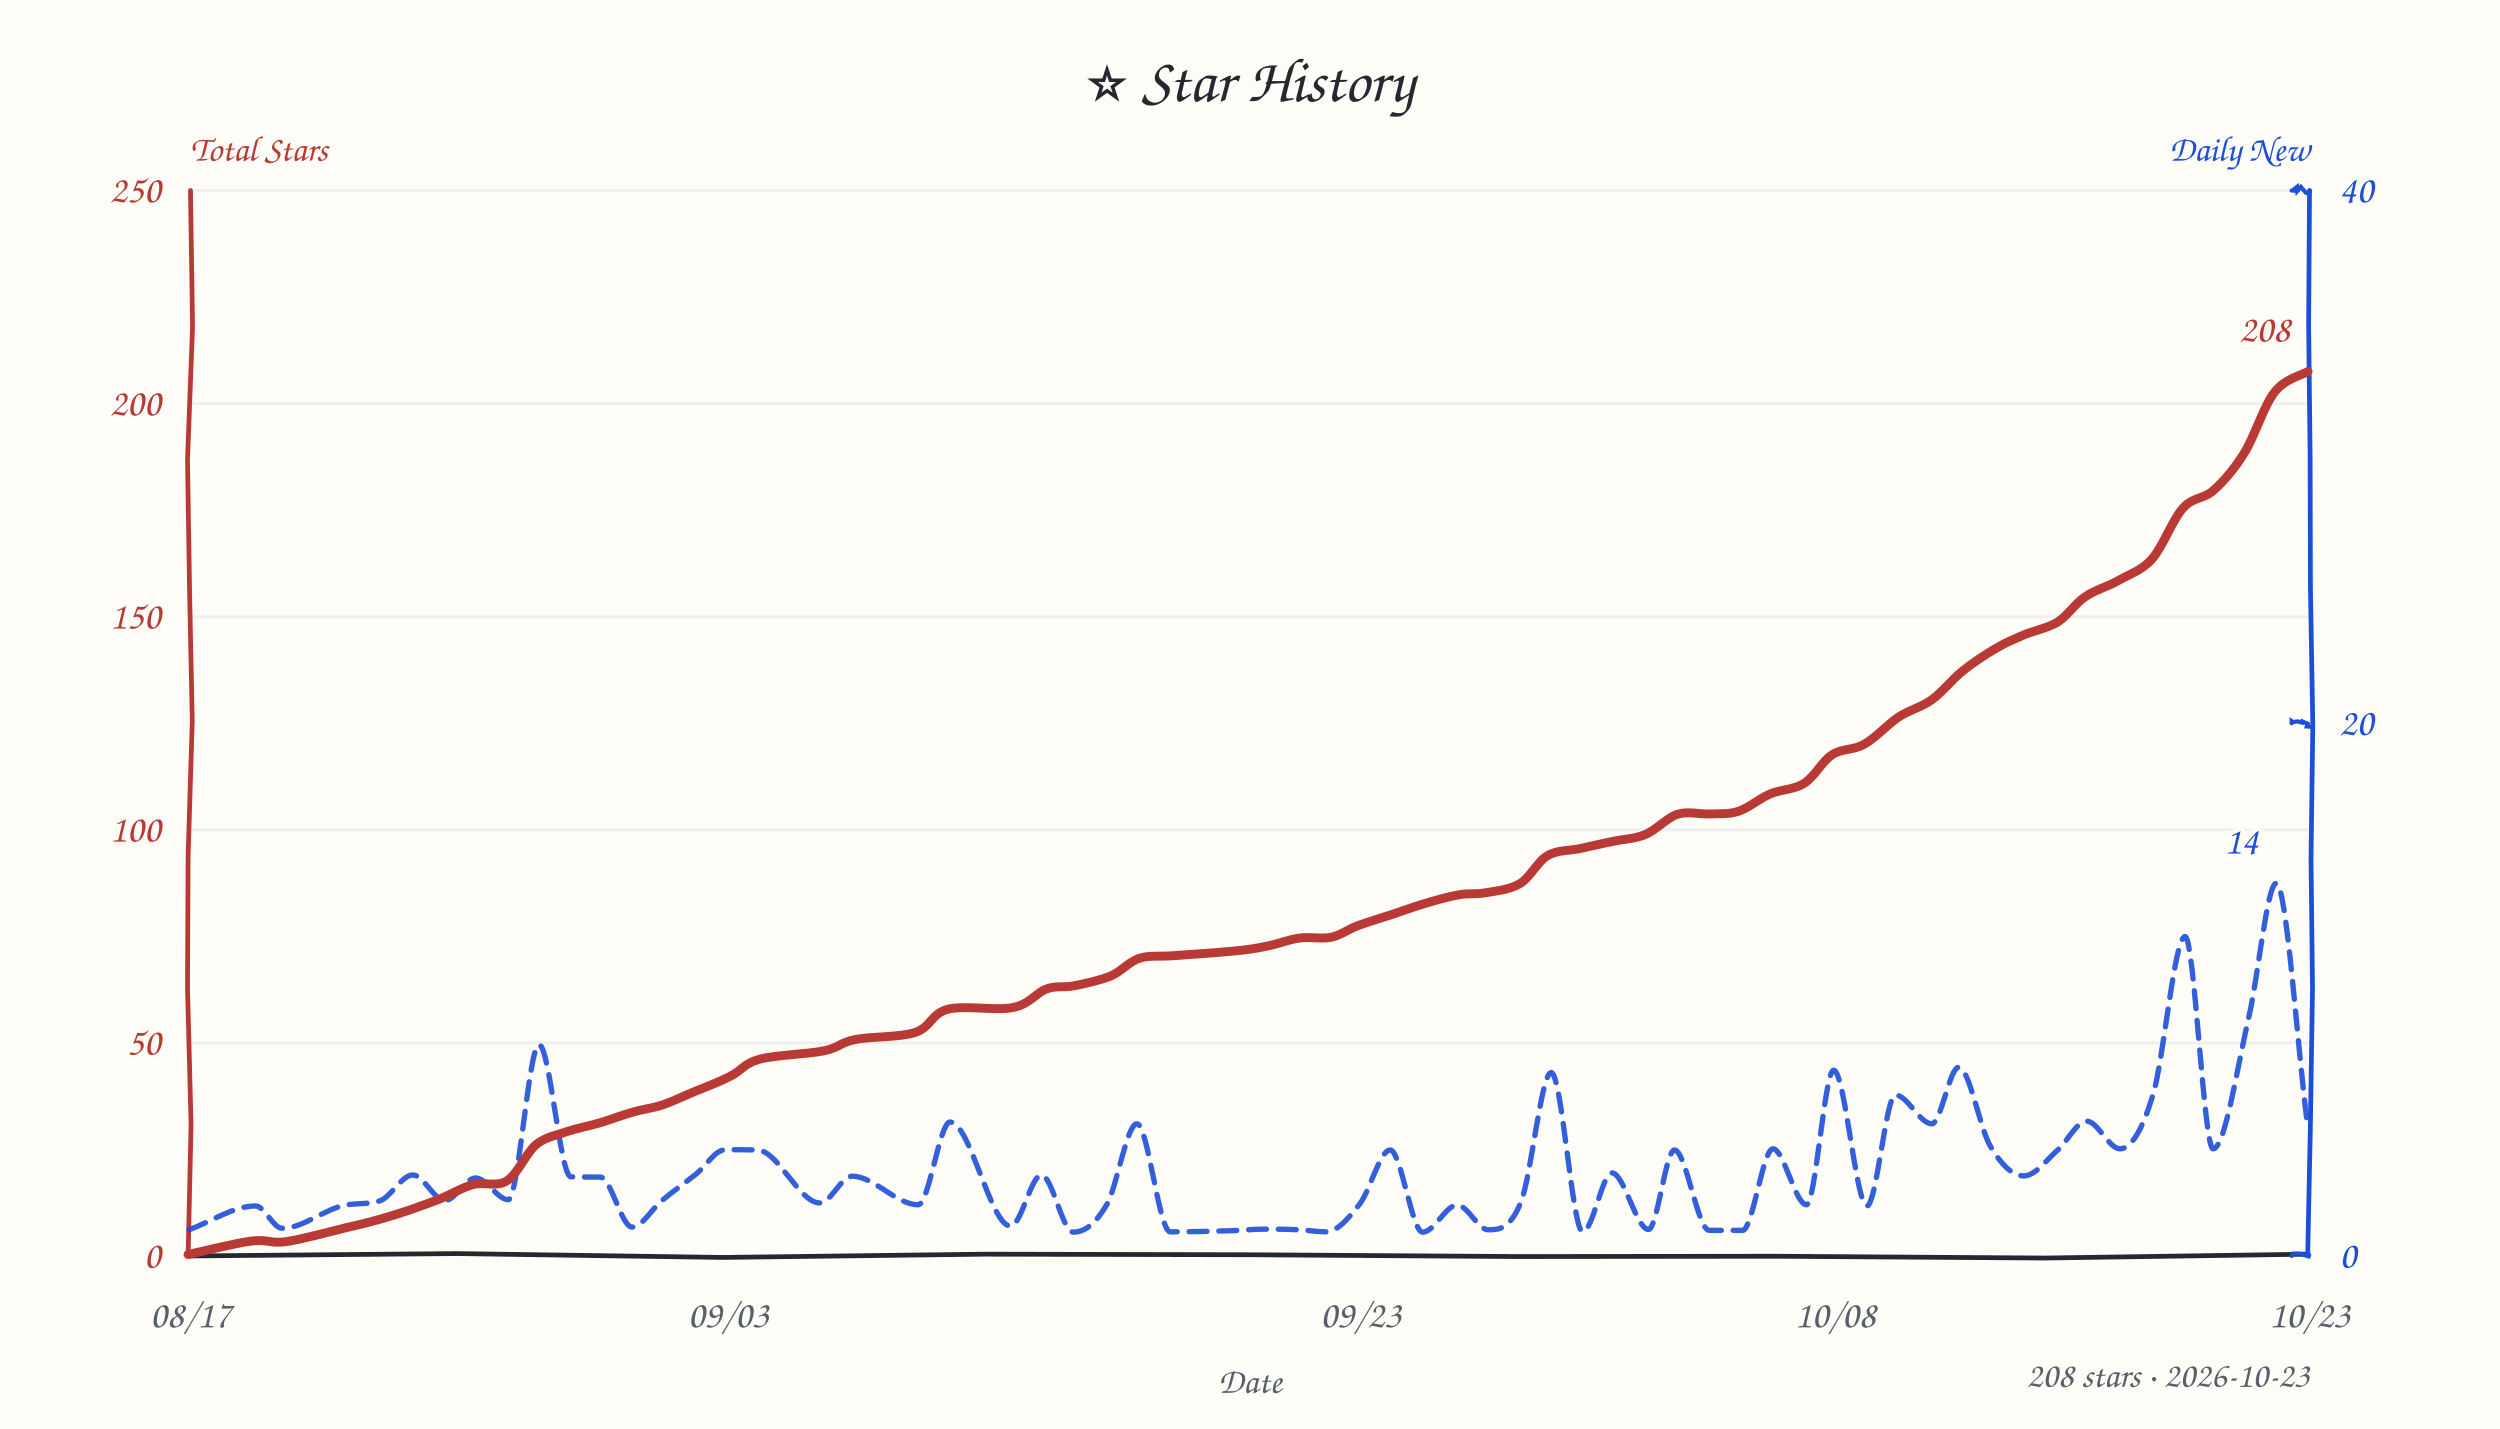
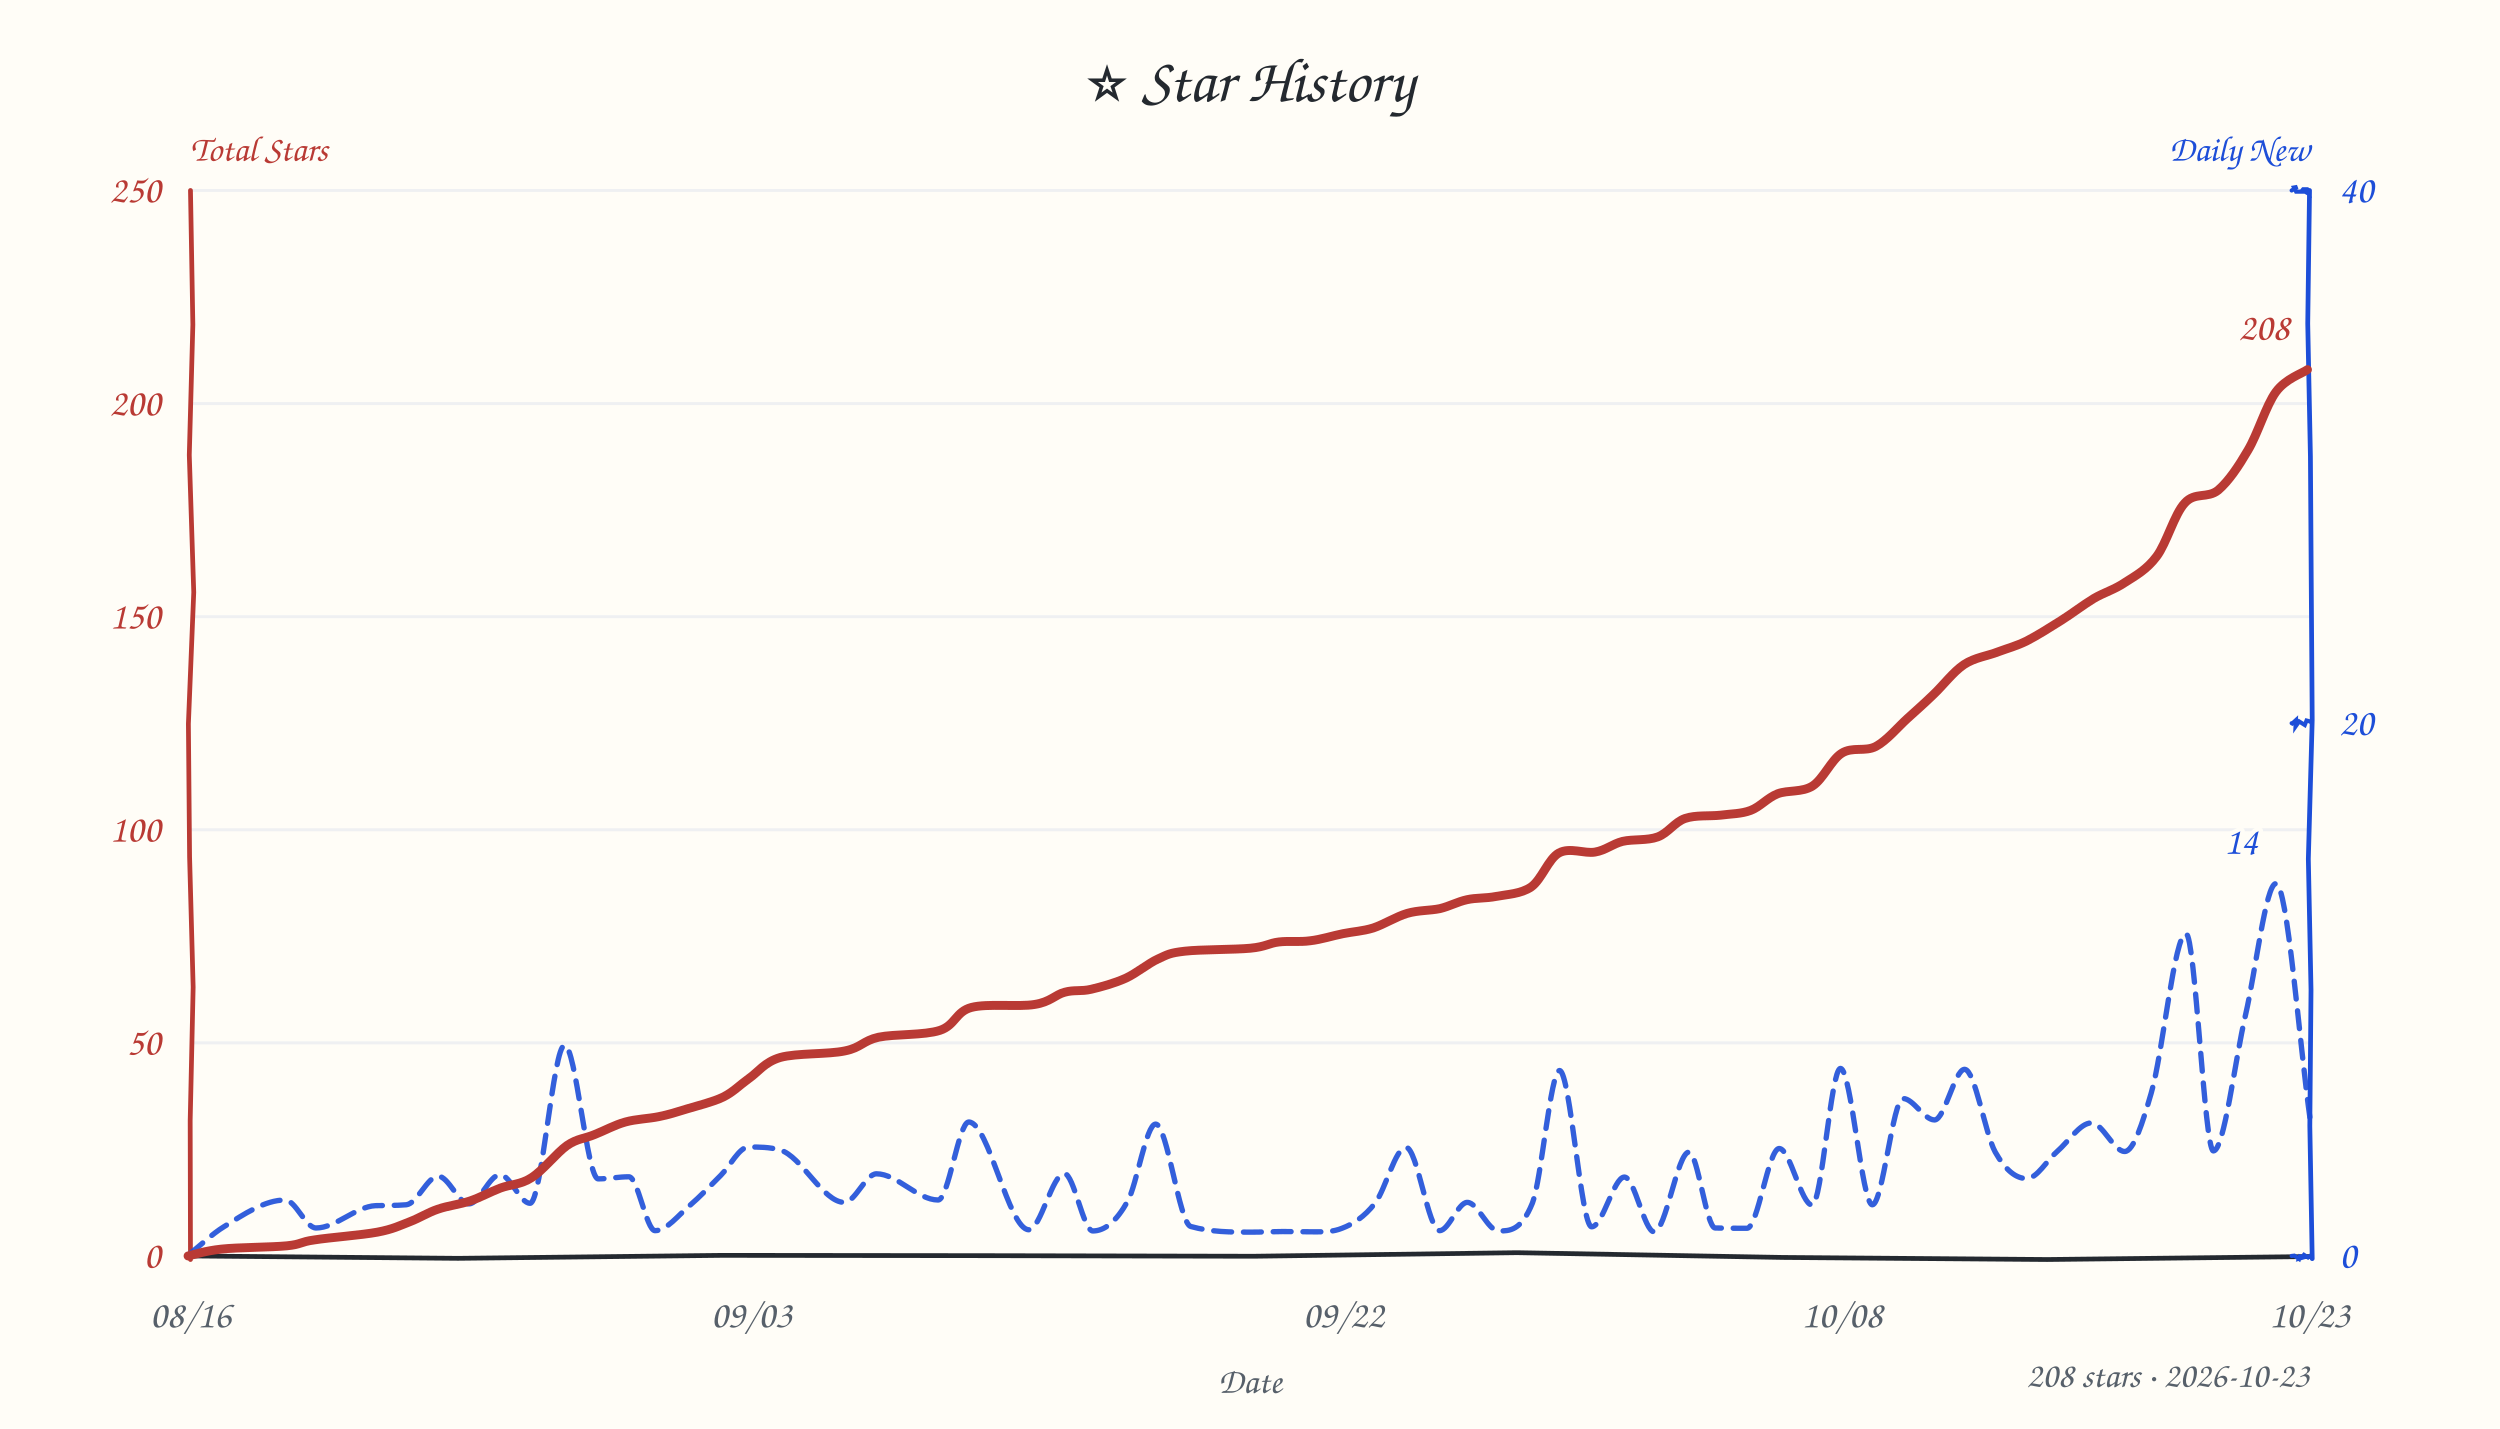
<svg xmlns="http://www.w3.org/2000/svg" width="840" height="480" viewBox="0 0 840 480" fill="#24292f">
  <style>text{font-family:"Comic Sans MS","Comic Sans","Chalkboard SE","Marker Felt","Segoe Print",cursive}</style>
  <rect width="100%" height="100%" fill="#fffdf7" />
  <text x="420" y="34" text-anchor="middle" font-size="21">⭐ Star History</text>
  <text x="64" y="54" font-size="12" font-weight="600" fill="#b93a34">Total Stars</text>
  <text x="776" y="54" text-anchor="end" font-size="12" font-weight="600" fill="#1d4ed8">Daily New</text>
  <line x1="64" y1="350.4" x2="776" y2="350.4" stroke="#e8ebf0" stroke-width="1" opacity="0.7" />
  <line x1="64" y1="278.8" x2="776" y2="278.8" stroke="#e8ebf0" stroke-width="1" opacity="0.7" />
  <line x1="64" y1="207.2" x2="776" y2="207.2" stroke="#e8ebf0" stroke-width="1" opacity="0.7" />
  <line x1="64" y1="135.6" x2="776" y2="135.6" stroke="#e8ebf0" stroke-width="1" opacity="0.7" />
  <line x1="64" y1="64.0" x2="776" y2="64.0" stroke="#e8ebf0" stroke-width="1" opacity="0.7" />
-   <path d="M 64 422 L 153.5 421.2 L 242.8 422.5 L 331.0 421.4 L 420.8 421.6 L 509.6 422.2 L 597.2 422.1 L 687.0 422.7 L 775.6 421.4" stroke="#24292f" stroke-width="1.6" fill="none" stroke-linecap="round" />
-   <path d="M 64 64 L 64.7 109.8 L 63.0 154.6 L 63.7 198.8 L 64.6 242.2 L 63.2 287.8 L 63.0 332.1 L 64.2 377.8 L 63.2 422.2" stroke="#b93a34" stroke-width="1.6" fill="none" stroke-linecap="round" data-axis="total" />
-   <path d="M 776 64 L 775.7 109.3 L 776.2 153.3 L 776.3 197.2 L 777.1 243.7 L 776.5 288.7 L 777.0 331.9 L 776.3 377.7 L 775.4 421.1" stroke="#1d4ed8" stroke-width="1.6" fill="none" stroke-linecap="round" data-axis="daily" />
-   <path d="M 770 422 L 770.4 421.2 L 772.3 421.2 L 772.9 421.2 L 773.8 421.8 L 773.5 421.5 L 775.2 422.0 L 776.3 422.3 L 775.6 421.9" stroke="#1d4ed8" stroke-width="1.4" fill="none" stroke-linecap="round" />
-   <path d="M 770 243 L 770.0 242.3 L 770.4 242.6 L 772.0 242.4 L 773.5 242.8 L 773.6 242.4 L 775.4 243.2 L 775.1 244.1 L 777.0 244.2" stroke="#1d4ed8" stroke-width="1.4" fill="none" stroke-linecap="round" />
-   <path d="M 770 64 L 771.1 64.1 L 770.8 63.6 L 771.8 62.8 L 771.9 64.2 L 773.1 62.8 L 774.7 64.7 L 775.7 65.1 L 776.1 64.1" stroke="#1d4ed8" stroke-width="1.4" fill="none" stroke-linecap="round" />
+   <path d="M 64 422 L 153.9 422.8 L 242.8 421.8 L 330.2 421.9 L 421.1 422.1 L 509.7 420.9 L 599.0 422.5 L 687.9 423.2 L 776.1 422.2" stroke="#24292f" stroke-width="1.6" fill="none" stroke-linecap="round" />
+   <path d="M 64 64 L 64.8 109.1 L 63.6 152.9 L 65.1 199.0 L 63.3 243.2 L 63.7 287.9 L 64.9 331.7 L 63.9 376.5 L 64.0 423.2" stroke="#b93a34" stroke-width="1.6" fill="none" stroke-linecap="round" data-axis="total" />
+   <path d="M 776 64 L 775.4 108.7 L 776.3 153.4 L 776.6 199.1 L 776.9 242.0 L 775.6 288.6 L 776.5 332.6 L 776.1 378.3 L 776.9 422.9" stroke="#1d4ed8" stroke-width="1.6" fill="none" stroke-linecap="round" data-axis="daily" />
+   <path d="M 770 422 L 770.9 421.9 L 772.5 423.0 L 773.0 421.5 L 772.5 422.9 L 774.6 422.3 L 773.6 421.3 L 775.5 422.5 L 776.3 421.9" stroke="#1d4ed8" stroke-width="1.4" fill="none" stroke-linecap="round" />
+   <path d="M 770 243 L 770.2 243.1 L 771.4 242.0 L 771.3 244.1 L 772.5 242.4 L 774.4 243.6 L 775.0 242.1 L 775.8 242.3 L 776.7 242.7" stroke="#1d4ed8" stroke-width="1.4" fill="none" stroke-linecap="round" />
+   <path d="M 770 64 L 771.9 62.8 L 770.8 63.0 L 771.5 64.4 L 773.8 64.4 L 773.1 63.6 L 775.2 64.8 L 774.6 63.6 L 775.3 63.6" stroke="#1d4ed8" stroke-width="1.4" fill="none" stroke-linecap="round" />
  <text x="54" y="426.0" text-anchor="end" font-size="13" fill="#b93a34" data-axis="total">0</text>
  <text x="54" y="354.4" text-anchor="end" font-size="13" fill="#b93a34" data-axis="total">50</text>
  <text x="54" y="282.8" text-anchor="end" font-size="13" fill="#b93a34" data-axis="total">100</text>
  <text x="54" y="211.2" text-anchor="end" font-size="13" fill="#b93a34" data-axis="total">150</text>
  <text x="54" y="139.6" text-anchor="end" font-size="13" fill="#b93a34" data-axis="total">200</text>
  <text x="54" y="68.0" text-anchor="end" font-size="13" fill="#b93a34" data-axis="total">250</text>
  <text x="786" y="426.0" text-anchor="start" font-size="13" fill="#1d4ed8" data-axis="daily">0</text>
  <text x="786" y="247.0" text-anchor="start" font-size="13" fill="#1d4ed8" data-axis="daily">20</text>
  <text x="786" y="68.0" text-anchor="start" font-size="13" fill="#1d4ed8" data-axis="daily">40</text>
-   <text x="64.0" y="446" text-anchor="middle" font-size="13" fill="#57606a">08/17</text>
-   <text x="244.7" y="446" text-anchor="middle" font-size="13" fill="#57606a">09/03</text>
-   <text x="457.2" y="446" text-anchor="middle" font-size="13" fill="#57606a">09/23</text>
-   <text x="616.6" y="446" text-anchor="middle" font-size="13" fill="#57606a">10/08</text>
+   <text x="64.0" y="446" text-anchor="middle" font-size="13" fill="#57606a">08/16</text>
+   <text x="252.5" y="446" text-anchor="middle" font-size="13" fill="#57606a">09/03</text>
+   <text x="451.4" y="446" text-anchor="middle" font-size="13" fill="#57606a">09/22</text>
+   <text x="618.9" y="446" text-anchor="middle" font-size="13" fill="#57606a">10/08</text>
  <text x="776.0" y="446" text-anchor="middle" font-size="13" fill="#57606a">10/23</text>
  <text x="420" y="468" font-size="12" fill="#57606a" text-anchor="middle">Date</text>
-   <path d="M 63.5 413.2 C 71.0 410.5, 78.4 405.2, 85.9 405.2 C 88.8 405.2, 91.8 412.7, 94.8 412.7 C 102.0 412.7, 109.1 406.1, 116.2 404.9 C 120.0 404.2, 123.8 404.7, 127.6 403.5 C 131.3 402.3, 135.0 394.8, 138.7 394.8 C 142.3 394.8, 145.9 403.4, 149.5 403.4 C 152.9 403.4, 156.3 395.8, 159.8 395.8 C 163.5 395.8, 167.1 403.1, 170.8 403.1 C 174.2 403.1, 177.7 351.0, 181.1 351.0 C 184.7 351.0, 188.2 395.3, 191.8 395.4 C 195.1 395.5, 198.4 395.5, 201.7 395.5 C 205.3 395.6, 208.8 412.3, 212.4 412.3 C 215.7 412.3, 219.0 406.2, 222.4 403.4 C 226.2 400.2, 230.1 397.5, 234.0 394.4 C 237.2 391.7, 240.4 386.3, 243.7 386.3 C 247.3 386.3, 251.0 386.3, 254.6 386.4 C 261.6 386.8, 268.5 404.2, 275.5 404.2 C 279.1 404.2, 282.7 395.2, 286.3 395.2 C 293.7 395.2, 301.1 404.8, 308.5 404.8 C 312.1 404.8, 315.7 377.0, 319.2 377.0 C 326.0 377.0, 332.8 412.0, 339.6 412.0 C 343.0 412.0, 346.5 394.8, 349.9 394.8 C 353.5 394.8, 357.0 414.0, 360.6 414.0 C 364.4 414.0, 368.1 411.3, 371.9 404.7 C 375.3 398.8, 378.6 377.6, 382.0 377.6 C 385.7 377.6, 389.4 413.9, 393.2 413.9 C 400.2 413.9, 407.2 413.7, 414.2 413.5 C 417.6 413.4, 421.0 413.0, 424.4 413.0 C 428.3 413.0, 432.3 413.0, 436.2 413.2 C 439.3 413.3, 442.4 413.9, 445.6 413.9 C 449.3 413.9, 453.1 409.4, 456.9 404.5 C 460.3 400.1, 463.7 386.4, 467.1 386.4 C 470.7 386.4, 474.4 414.0, 478.0 414.0 C 481.9 414.0, 485.8 404.9, 489.6 404.9 C 493.1 404.9, 496.6 413.2, 500.0 413.2 C 503.7 413.2, 507.4 413.1, 511.1 403.7 C 514.5 395.0, 517.9 360.4, 521.2 360.4 C 524.8 360.4, 528.3 413.9, 531.8 413.9 C 535.1 413.9, 538.4 394.1, 541.6 394.1 C 545.7 394.1, 549.8 413.1, 553.9 413.1 C 556.8 413.1, 559.7 386.4, 562.6 386.4 C 566.5 386.4, 570.4 413.4, 574.3 413.4 C 578.0 413.4, 581.8 413.4, 585.5 413.4 C 588.9 413.4, 592.3 386.0, 595.7 386.0 C 599.4 386.0, 603.2 404.8, 607.0 404.8 C 610.0 404.8, 613.1 359.6, 616.1 359.6 C 619.9 359.6, 623.6 405.2, 627.3 405.2 C 630.5 405.2, 633.7 367.9, 636.8 367.9 C 640.9 367.9, 645.0 377.6, 649.1 377.6 C 652.1 377.6, 655.1 358.6, 658.1 358.6 C 661.7 358.6, 665.2 379.2, 668.8 385.2 C 672.5 391.5, 676.3 395.1, 680.0 395.1 C 683.9 395.1, 687.7 389.6, 691.6 386.2 C 694.7 383.4, 697.9 376.7, 701.1 376.7 C 704.8 376.7, 708.6 386.0, 712.3 386.0 C 716.0 386.0, 719.7 380.0, 723.4 367.9 C 727.0 356.1, 730.6 314.7, 734.2 314.7 C 737.3 314.7, 740.5 386.0, 743.6 386.0 C 747.6 386.0, 751.7 358.5, 755.7 341.3 C 758.7 328.2, 761.8 296.8, 764.8 296.8 C 768.3 296.8, 771.8 350.9, 775.3 377.9" fill="none" stroke="#1d4ed8" stroke-width="1.8" stroke-dasharray="6 4" stroke-linecap="round" stroke-linejoin="round" opacity="0.9" />
-   <path d="M 63.2 421.5 C 66.7 420.8, 78.9 417.7, 84.4 417.0 C 89.9 416.3, 90.7 417.9, 96.1 417.2 C 101.5 416.4, 111.4 413.7, 116.7 412.4 C 122.1 411.2, 124.7 410.5, 128.2 409.5 C 131.7 408.5, 134.5 407.6, 137.8 406.5 C 141.1 405.3, 144.4 404.2, 147.9 402.8 C 151.4 401.4, 155.2 399.0, 159.0 398.0 C 162.7 397.0, 166.9 399.0, 170.4 396.7 C 173.9 394.5, 176.8 387.4, 180.1 384.6 C 183.5 381.9, 186.9 381.5, 190.5 380.2 C 194.2 379.0, 198.1 378.3, 201.8 377.2 C 205.4 376.1, 209.0 374.7, 212.5 373.7 C 215.9 372.7, 219.0 372.4, 222.5 371.3 C 226.0 370.1, 229.4 368.4, 233.3 366.8 C 237.2 365.2, 242.0 363.4, 245.6 361.5 C 249.2 359.7, 250.0 357.3, 255.2 355.9 C 260.3 354.5, 271.3 354.2, 276.7 353.1 C 282.1 352.0, 282.2 350.3, 287.3 349.3 C 292.5 348.2, 302.3 348.6, 307.5 346.9 C 312.7 345.2, 313.0 340.5, 318.5 339.1 C 324.0 337.7, 334.9 339.7, 340.5 338.5 C 346.0 337.4, 348.2 333.5, 351.6 332.3 C 355.1 331.0, 357.4 332.0, 361.0 331.2 C 364.6 330.5, 369.6 329.4, 373.3 327.9 C 376.9 326.3, 379.2 323.2, 382.8 322.0 C 386.3 320.9, 389.2 321.5, 394.4 321.1 C 399.7 320.7, 408.9 320.1, 414.1 319.6 C 419.3 319.1, 421.9 318.7, 425.7 317.9 C 429.4 317.2, 432.9 315.7, 436.5 315.2 C 440.1 314.7, 444.1 315.6, 447.4 314.9 C 450.6 314.2, 452.8 312.3, 456.3 311.0 C 459.8 309.7, 464.6 308.3, 468.2 307.1 C 471.8 305.9, 474.1 305.0, 477.7 303.9 C 481.3 302.8, 486.4 301.3, 489.9 300.7 C 493.5 300.0, 495.4 300.6, 498.9 300.0 C 502.4 299.4, 507.1 299.0, 510.7 296.9 C 514.2 294.8, 516.6 289.4, 520.0 287.5 C 523.4 285.5, 527.3 285.9, 531.0 285.1 C 534.7 284.3, 538.3 283.4, 542.0 282.7 C 545.6 281.9, 549.2 281.9, 552.8 280.4 C 556.5 278.9, 560.0 274.8, 563.6 273.6 C 567.2 272.5, 571.0 273.6, 574.4 273.5 C 577.8 273.3, 580.7 273.7, 584.1 272.6 C 587.5 271.5, 591.0 268.4, 594.7 266.8 C 598.4 265.2, 602.7 265.4, 606.2 263.2 C 609.7 261.0, 612.2 255.8, 615.6 253.6 C 618.9 251.4, 622.6 252.2, 626.3 250.1 C 630.0 248.1, 634.0 243.6, 637.8 241.0 C 641.6 238.5, 645.5 237.7, 649.1 235.1 C 652.7 232.5, 655.9 228.3, 659.5 225.4 C 663.1 222.5, 667.3 219.8, 670.7 217.8 C 674.1 215.8, 676.2 215.0, 679.6 213.5 C 683.0 212.0, 687.9 211.1, 691.4 209.0 C 694.8 206.8, 697.1 202.9, 700.5 200.6 C 703.9 198.2, 708.0 197.2, 711.7 195.1 C 715.5 192.9, 719.5 191.8, 723.1 187.8 C 726.7 183.7, 730.0 174.6, 733.5 170.7 C 736.9 166.9, 740.4 167.8, 743.8 164.7 C 747.3 161.6, 750.8 157.5, 754.2 152.0 C 757.6 146.5, 760.7 136.2, 764.3 131.7 C 767.8 127.2, 773.6 126.0, 775.5 124.8" fill="none" stroke="#b93a34" stroke-width="3" stroke-linecap="round" />
-   <text x="769.5" y="114.8" text-anchor="end" font-size="13" font-weight="600" fill="#b93a34" stroke="#fffdf7" stroke-width="3" paint-order="stroke" stroke-linejoin="round" data-peak="total">208</text>
-   <text x="758.8" y="286.8" text-anchor="end" font-size="13" font-weight="600" fill="#1d4ed8" stroke="#fffdf7" stroke-width="3" paint-order="stroke" stroke-linejoin="round" data-peak="daily">14</text>
+   <path d="M 63.5 421.5 C 67.4 418.4, 71.3 414.6, 75.2 412.2 C 82.1 407.9, 89.0 403.2, 95.8 403.2 C 99.3 403.2, 102.7 412.6, 106.2 412.6 C 112.8 412.6, 119.5 405.4, 126.2 405.1 C 129.6 405.0, 133.0 405.1, 136.5 404.8 C 140.1 404.5, 143.7 395.2, 147.2 395.2 C 150.7 395.2, 154.1 404.5, 157.6 404.5 C 161.0 404.5, 164.5 394.7, 168.0 394.7 C 171.4 394.7, 174.7 404.3, 178.1 404.3 C 182.0 404.3, 185.9 351.2, 189.7 351.2 C 193.5 351.2, 197.2 396.1, 201.0 396.1 C 204.4 396.1, 207.9 395.4, 211.3 395.4 C 214.3 395.4, 217.2 413.5, 220.1 413.5 C 224.0 413.5, 227.9 408.3, 231.7 405.1 C 235.2 402.1, 238.7 398.4, 242.2 394.9 C 245.3 391.8, 248.4 385.4, 251.5 385.4 C 255.0 385.4, 258.5 385.4, 262.1 386.4 C 269.3 388.4, 276.5 404.0, 283.7 404.0 C 287.3 404.0, 290.9 394.4, 294.5 394.4 C 301.4 394.4, 308.3 403.2, 315.2 403.2 C 318.7 403.2, 322.1 377.0, 325.5 377.0 C 332.2 377.0, 338.9 413.2, 345.7 413.2 C 349.6 413.2, 353.6 394.3, 357.6 394.3 C 360.8 394.3, 364.0 413.6, 367.2 413.6 C 371.1 413.6, 375.0 410.6, 378.9 403.6 C 382.0 398.0, 385.1 377.7, 388.3 377.7 C 392.2 377.7, 396.2 411.1, 400.1 412.1 C 406.9 414.0, 413.6 414.0, 420.3 414.0 C 423.9 414.0, 427.5 413.8, 431.0 413.8 C 434.7 413.8, 438.3 413.9, 442.0 413.9 C 445.0 413.9, 448.0 413.9, 450.9 412.7 C 454.6 411.3, 458.3 409.0, 462.0 404.3 C 465.5 399.8, 468.9 385.5, 472.4 385.5 C 476.2 385.5, 479.9 413.5, 483.7 413.5 C 486.8 413.5, 489.9 404.0, 493.0 404.0 C 496.5 404.0, 500.0 413.6, 503.5 413.6 C 507.3 413.6, 511.1 413.6, 514.9 404.2 C 517.9 396.7, 521.0 359.7, 524.0 359.7 C 527.6 359.7, 531.2 412.2, 534.8 412.2 C 538.5 412.2, 542.2 395.5, 545.8 395.5 C 549.2 395.5, 552.5 413.9, 555.8 413.9 C 559.7 413.9, 563.6 387.1, 567.5 387.1 C 570.4 387.1, 573.3 412.5, 576.3 412.6 C 579.8 412.7, 583.4 412.7, 587.0 412.7 C 590.6 412.7, 594.2 385.9, 597.8 385.9 C 601.5 385.9, 605.2 404.9, 608.9 404.9 C 612.1 404.9, 615.2 359.0, 618.4 359.0 C 622.0 359.0, 625.6 404.8, 629.1 404.8 C 632.6 404.8, 636.0 369.1, 639.4 369.1 C 642.9 369.1, 646.5 376.3, 650.0 376.3 C 653.4 376.3, 656.8 359.3, 660.1 359.3 C 663.6 359.3, 667.0 381.0, 670.4 387.1 C 673.9 393.3, 677.4 396.0, 681.0 396.0 C 684.4 396.0, 687.8 389.8, 691.2 386.9 C 695.0 383.6, 698.9 377.3, 702.7 377.3 C 706.5 377.3, 710.2 386.9, 713.9 386.9 C 716.9 386.9, 719.9 377.3, 722.8 367.3 C 726.7 354.1, 730.6 313.7, 734.5 313.7 C 737.6 313.7, 740.7 386.7, 743.7 386.7 C 747.3 386.7, 750.9 356.4, 754.5 341.0 C 757.9 326.4, 761.3 296.9, 764.7 296.9 C 768.6 296.9, 772.5 350.1, 776.3 376.8" fill="none" stroke="#1d4ed8" stroke-width="1.8" stroke-dasharray="6 4" stroke-linecap="round" stroke-linejoin="round" opacity="0.9" />
+   <path d="M 63.2 422.0 C 65.1 421.6, 68.8 420.3, 74.4 419.7 C 79.9 419.1, 91.1 419.1, 96.3 418.6 C 101.5 418.1, 100.6 417.3, 105.7 416.6 C 110.7 415.8, 121.5 415.0, 126.8 414.0 C 132.1 413.0, 134.3 411.8, 137.7 410.5 C 141.1 409.2, 143.8 407.4, 147.1 406.3 C 150.5 405.1, 154.5 404.7, 158.0 403.5 C 161.5 402.3, 164.7 400.5, 168.1 399.2 C 171.6 397.9, 174.9 398.1, 178.6 395.7 C 182.4 393.3, 187.0 387.4, 190.5 384.9 C 194.0 382.5, 196.5 382.6, 199.8 381.2 C 203.1 379.9, 206.5 378.0, 210.1 377.0 C 213.7 376.0, 217.9 375.9, 221.3 375.2 C 224.8 374.5, 227.2 373.7, 230.8 372.6 C 234.4 371.5, 239.5 370.3, 243.0 368.6 C 246.4 366.9, 248.4 364.7, 251.6 362.4 C 254.8 360.2, 256.8 356.9, 262.2 355.3 C 267.6 353.8, 278.4 354.3, 283.9 353.1 C 289.4 352.0, 289.9 349.7, 295.2 348.5 C 300.5 347.4, 310.6 347.9, 315.8 346.2 C 321.0 344.5, 321.1 339.9, 326.4 338.5 C 331.7 337.1, 342.4 338.4, 347.6 337.5 C 352.9 336.7, 354.6 334.2, 357.7 333.4 C 360.9 332.5, 363.2 333.2, 366.6 332.4 C 370.0 331.6, 374.4 330.4, 378.2 328.7 C 381.9 327.0, 385.8 323.7, 389.1 322.2 C 392.4 320.7, 392.9 320.2, 398.1 319.6 C 403.3 319.0, 414.9 319.1, 420.1 318.6 C 425.4 318.1, 426.3 316.9, 429.7 316.5 C 433.0 316.1, 436.6 316.6, 440.2 316.1 C 443.8 315.7, 447.8 314.4, 451.3 313.7 C 454.8 313.0, 457.8 312.9, 461.4 311.8 C 465.0 310.6, 469.1 308.0, 472.8 306.9 C 476.6 305.8, 480.4 306.0, 483.8 305.3 C 487.1 304.5, 489.7 303.0, 492.9 302.3 C 496.0 301.6, 499.1 301.9, 502.7 301.2 C 506.3 300.5, 511.0 300.4, 514.5 298.0 C 518.0 295.5, 520.3 288.5, 523.8 286.6 C 527.4 284.6, 532.4 286.9, 535.9 286.3 C 539.5 285.7, 541.7 283.6, 545.2 282.7 C 548.7 281.9, 553.5 282.5, 557.0 281.2 C 560.5 279.9, 562.7 276.2, 566.2 275.0 C 569.7 273.8, 574.4 274.3, 578.1 273.9 C 581.8 273.4, 585.0 273.5, 588.2 272.3 C 591.4 271.1, 593.8 268.1, 597.3 266.7 C 600.8 265.4, 605.5 266.3, 609.0 264.1 C 612.6 261.8, 615.3 255.3, 618.8 253.1 C 622.4 250.8, 626.7 252.7, 630.3 250.8 C 634.0 248.8, 637.7 244.3, 640.9 241.4 C 644.1 238.5, 646.4 236.5, 649.6 233.4 C 652.8 230.4, 656.3 225.7, 659.9 223.3 C 663.5 220.9, 667.9 220.4, 671.4 219.0 C 674.9 217.7, 677.4 217.1, 680.9 215.4 C 684.4 213.6, 688.7 210.9, 692.5 208.5 C 696.3 206.1, 699.9 203.3, 703.5 201.1 C 707.1 199.0, 710.5 198.1, 714.0 195.7 C 717.6 193.4, 721.3 191.4, 724.6 187.0 C 728.0 182.5, 730.6 172.7, 734.1 169.0 C 737.5 165.2, 741.7 167.6, 745.3 164.7 C 748.8 161.7, 752.1 156.8, 755.3 151.3 C 758.6 145.8, 761.4 136.2, 764.7 131.7 C 768.0 127.2, 773.5 125.5, 775.3 124.2" fill="none" stroke="#b93a34" stroke-width="3" stroke-linecap="round" />
+   <text x="769.3" y="114.2" text-anchor="end" font-size="13" font-weight="600" fill="#b93a34" stroke="#fffdf7" stroke-width="3" paint-order="stroke" stroke-linejoin="round" data-peak="total">208</text>
+   <text x="758.7" y="286.9" text-anchor="end" font-size="13" font-weight="600" fill="#1d4ed8" stroke="#fffdf7" stroke-width="3" paint-order="stroke" stroke-linejoin="round" data-peak="daily">14</text>
  <text x="776" y="466" text-anchor="end" font-size="12" fill="#57606a">208 stars · 2026-10-23</text>
</svg>
